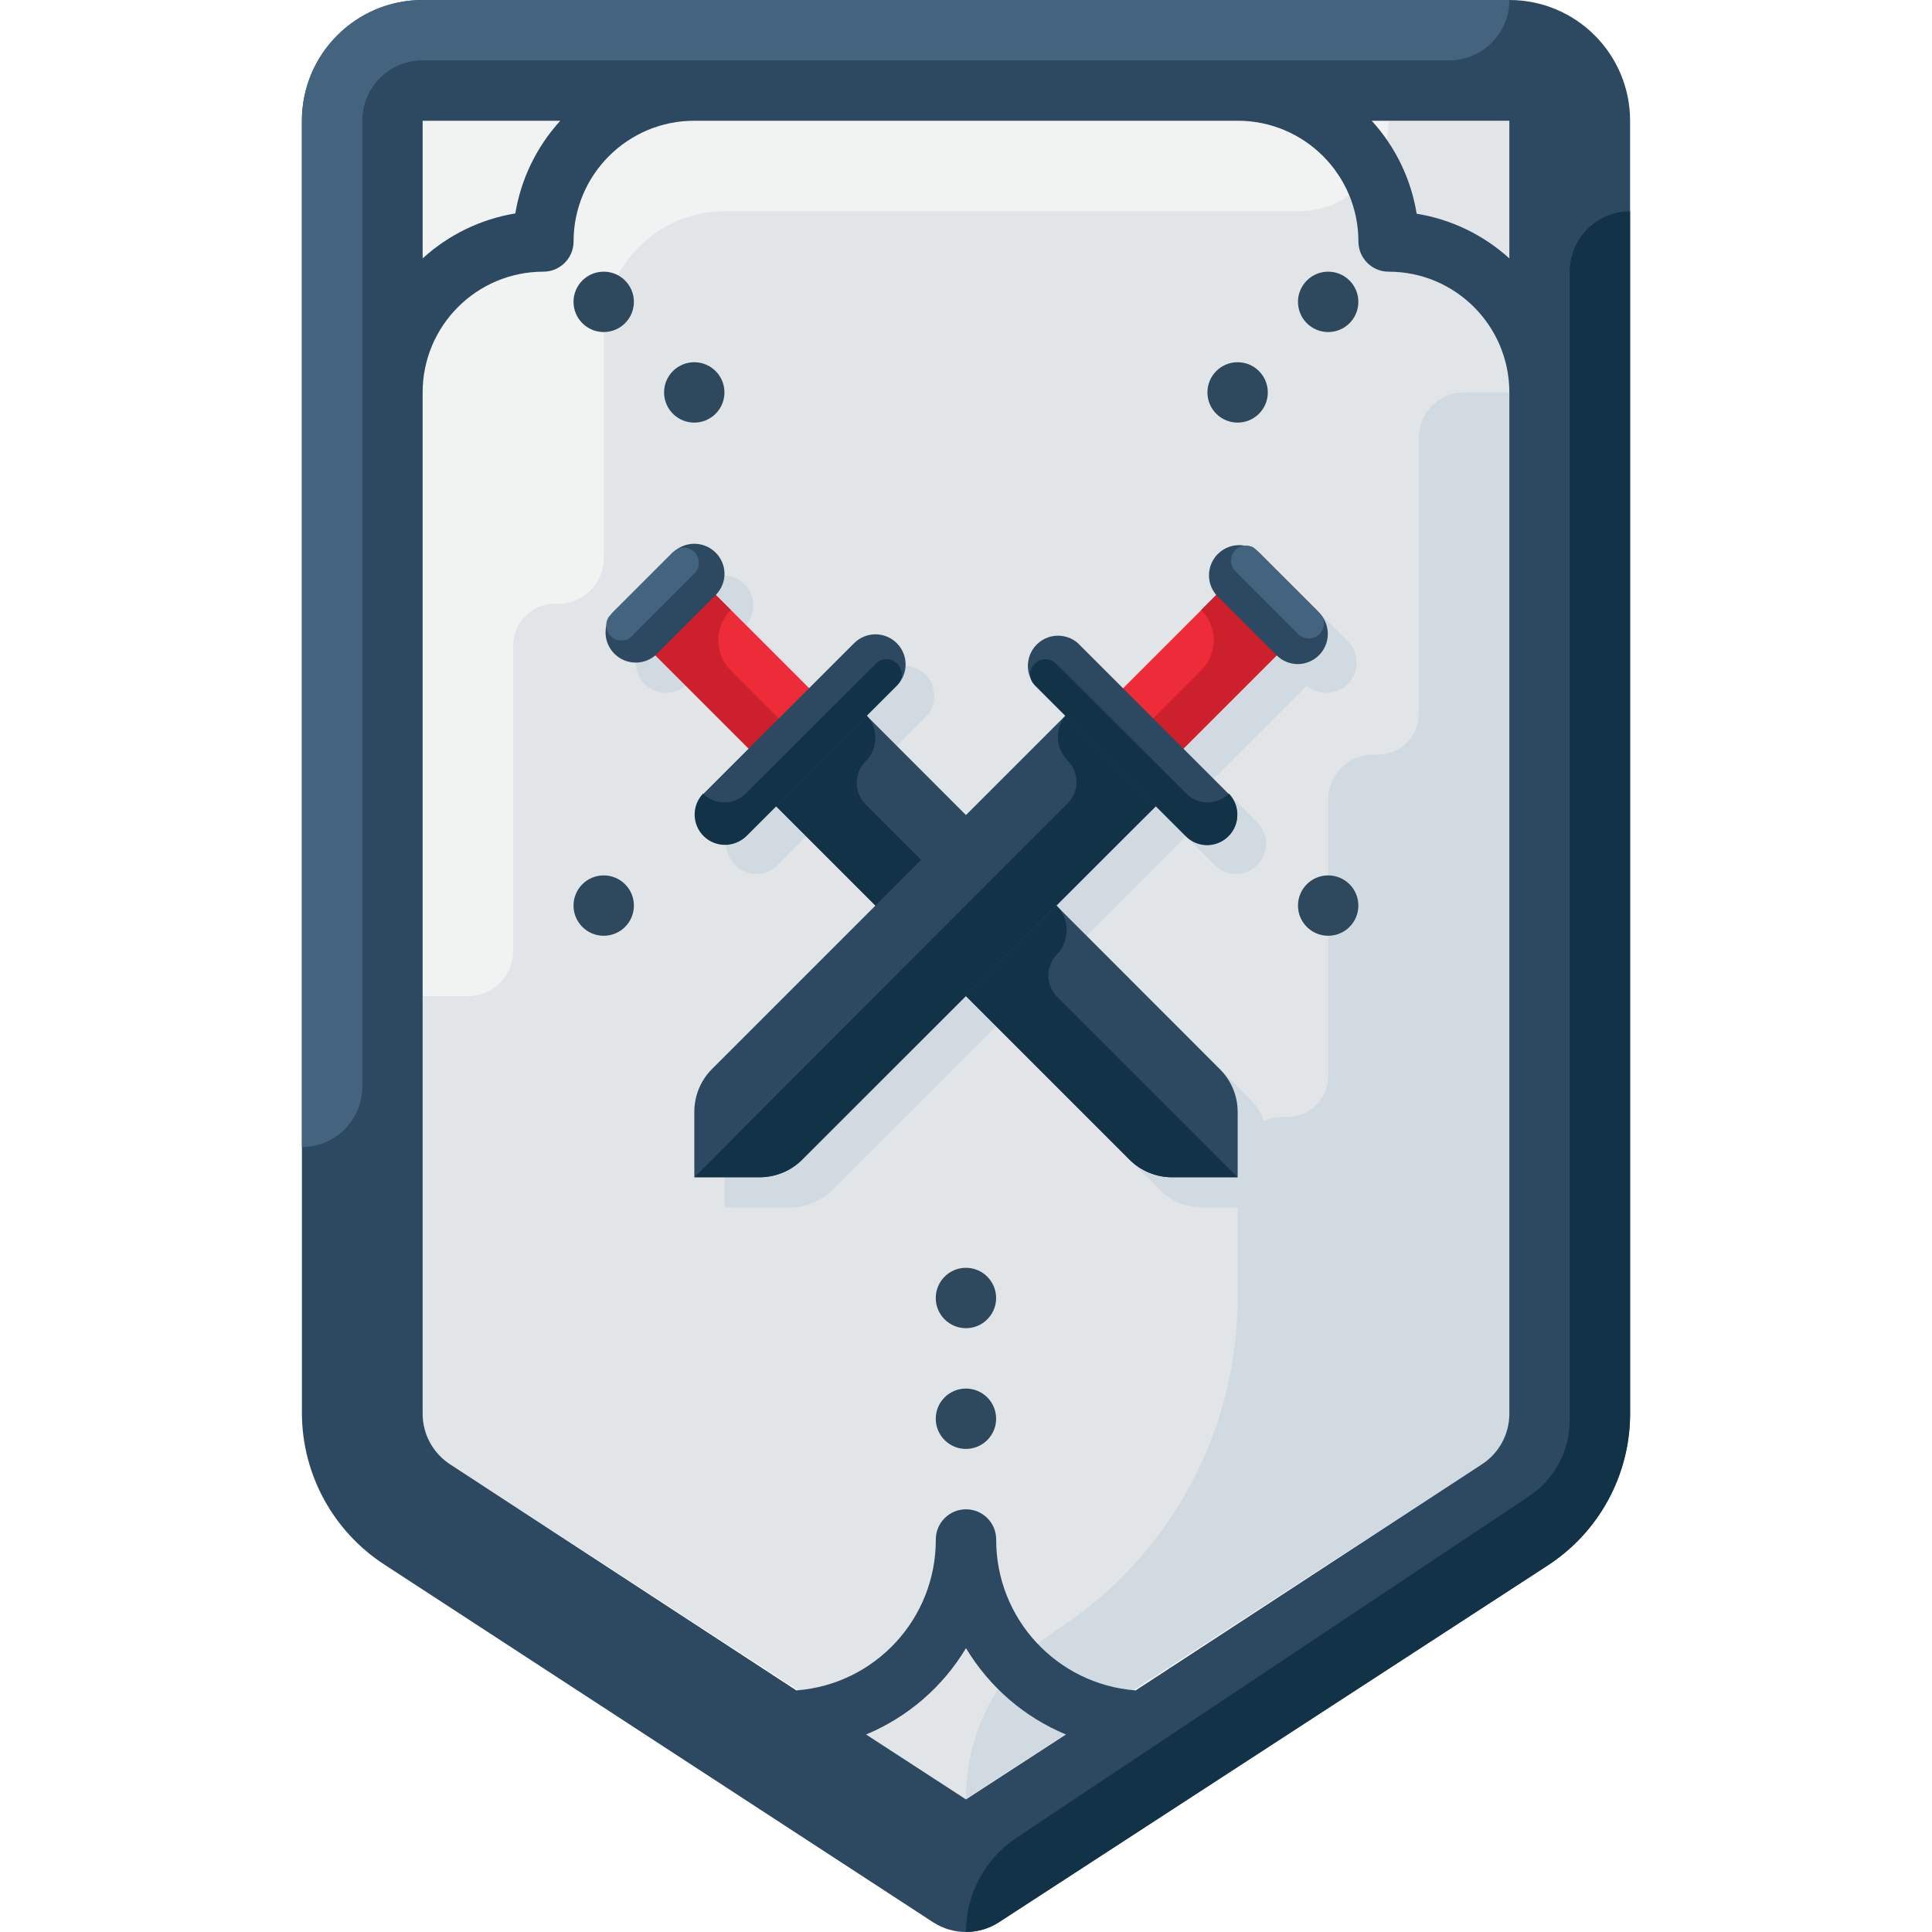
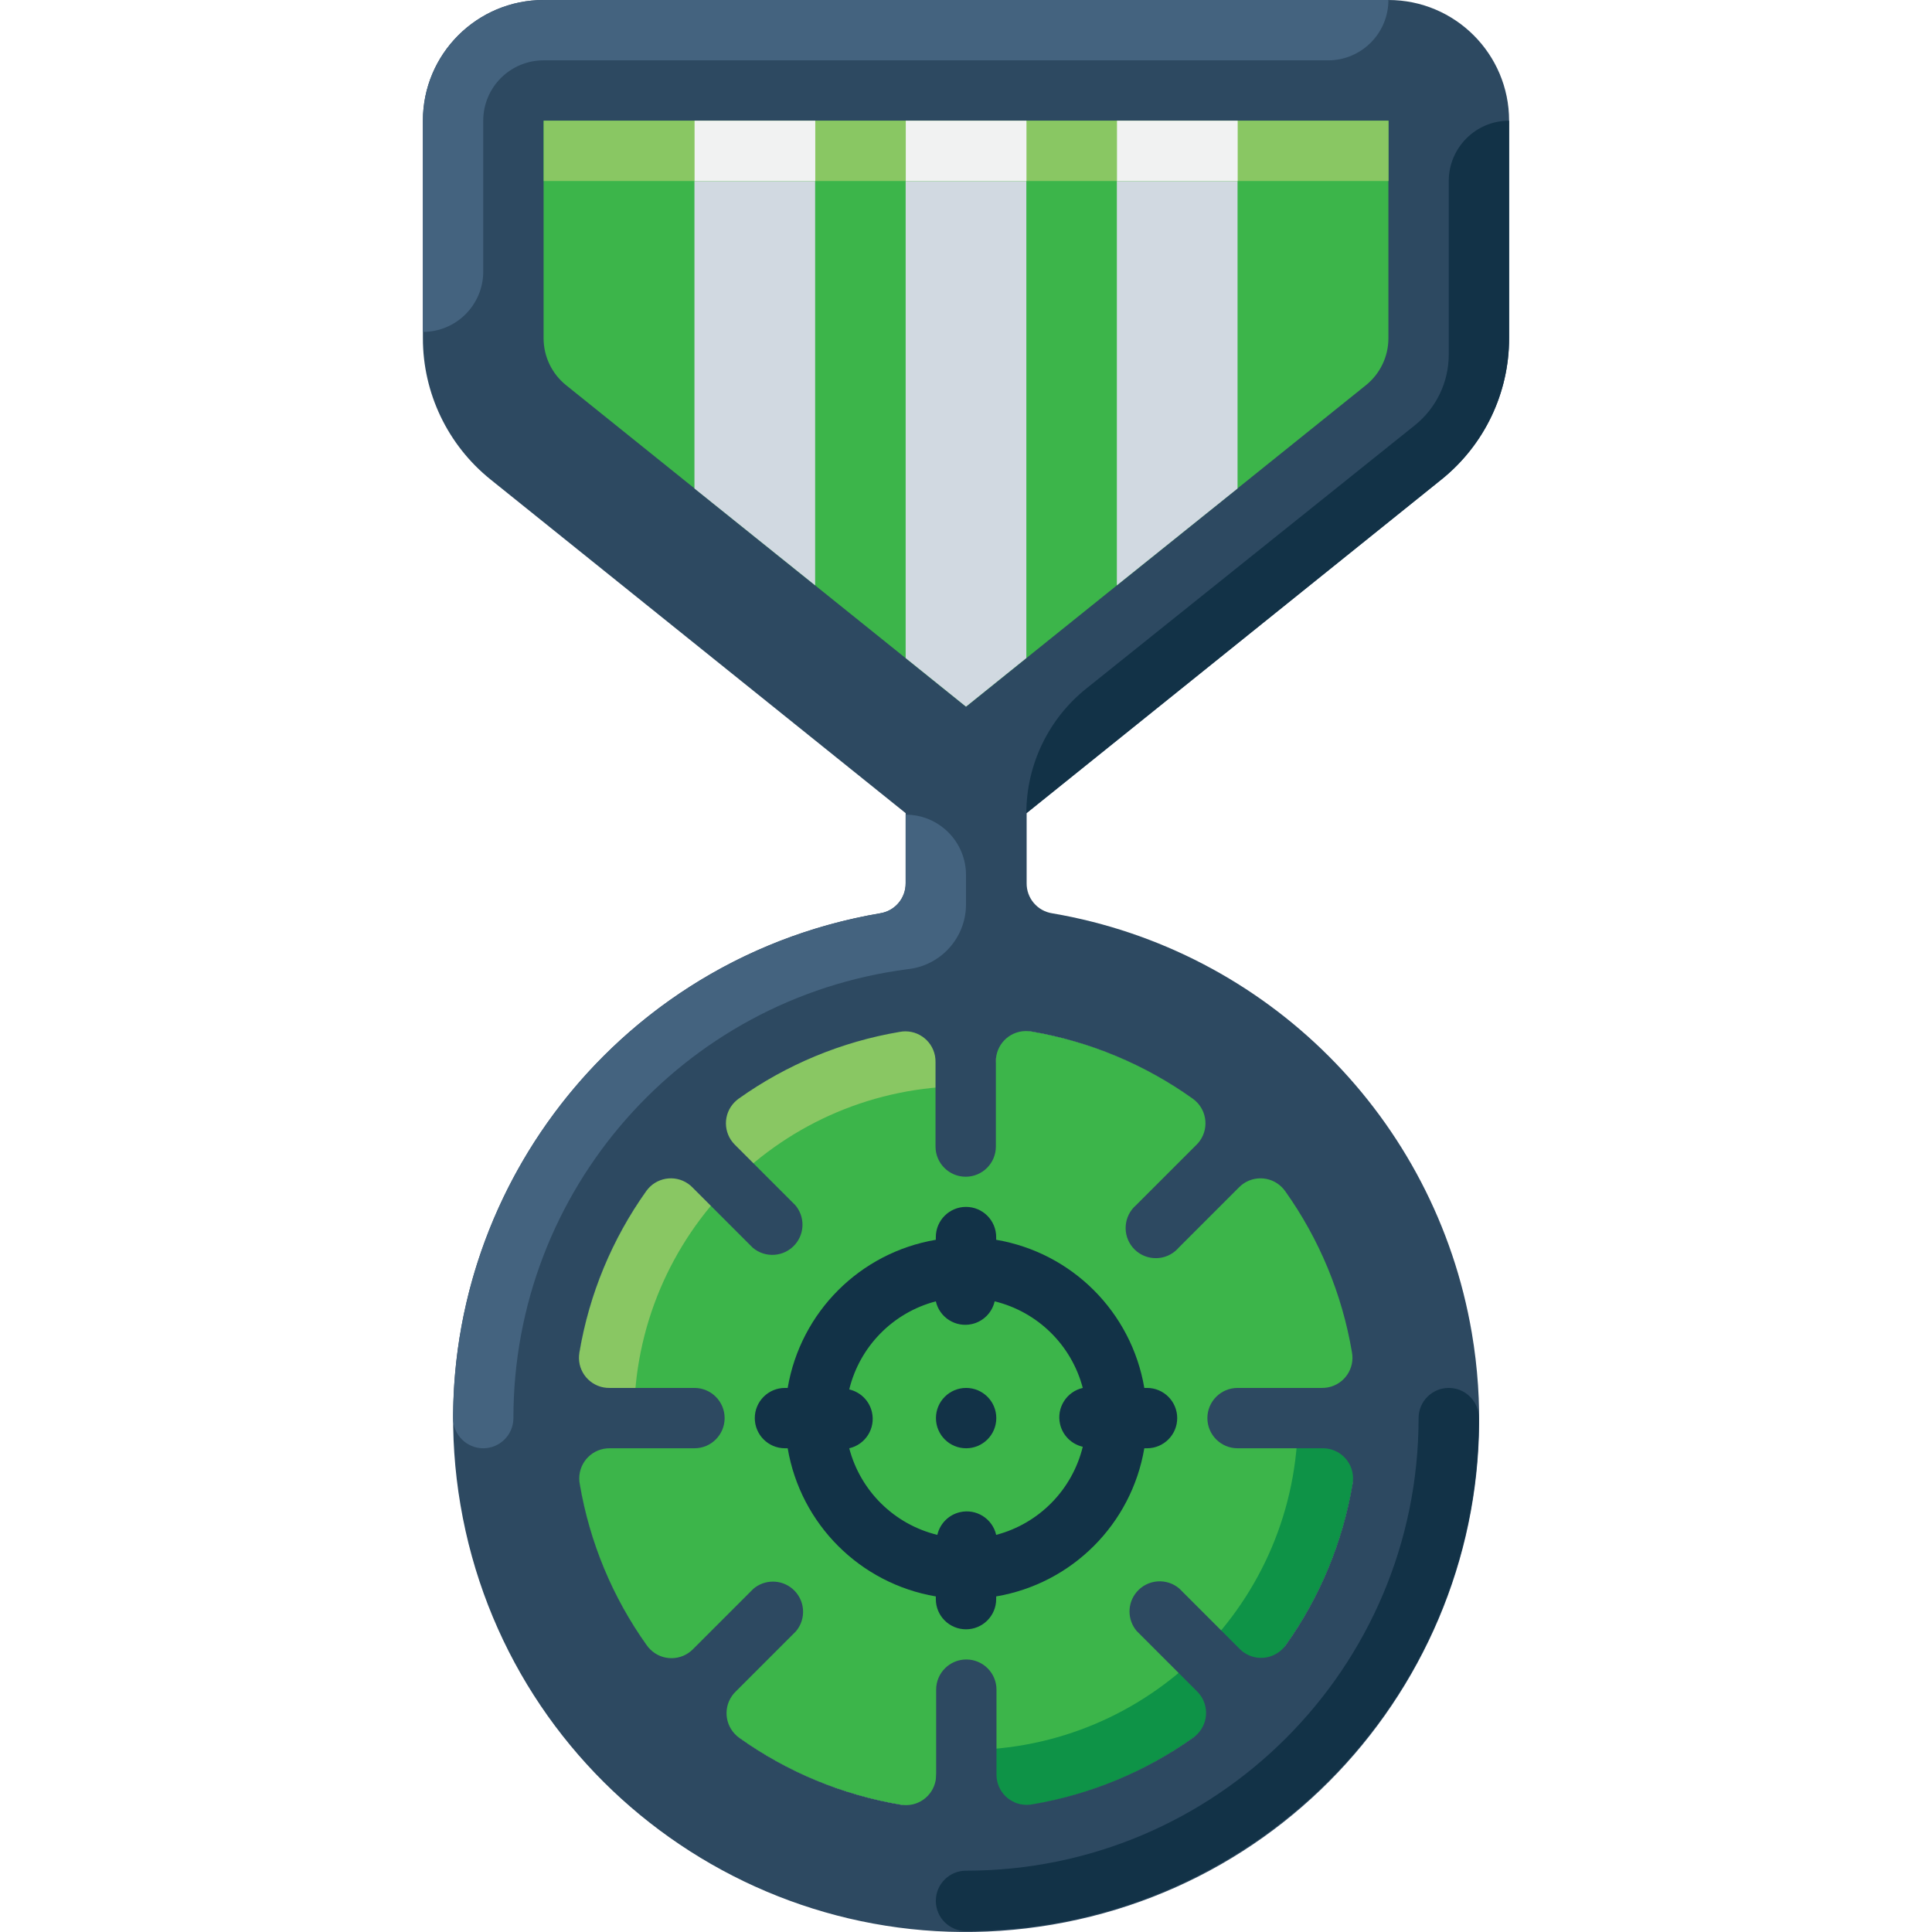
- <svg xmlns="http://www.w3.org/2000/svg" version="1.1" id="Layer_1" x="0px" y="0px" viewBox="0 0 512.002 512.002" style="enable-background:new 0 0 512.002 512.002;" xml:space="preserve">
-   <path style="fill:#E2E5E7;" d="M119.287,388.062c-4.552-2.96-7.288-8.016-7.28-13.439V31.999h287.987v342.624  c0.008,5.424-2.728,10.48-7.28,13.439l-136.714,88.796L119.287,388.062z" />
-   <path style="fill:#D1D9E1;" d="M387.995,103.995c-6.624,0-11.999,5.376-11.999,11.999v73.197c0,5.968-4.832,10.799-10.799,10.799  c-0.024,0-0.056,0-0.08,0h-1.12c-6.584-0.048-11.951,5.256-11.999,11.839c0,0.024,0,0.056,0,0.08v73.277  c0,5.968-4.832,10.799-10.799,10.799c-0.024,0-0.056,0-0.08,0h-1.04c-1.768-0.008-3.52,0.368-5.12,1.12  c-0.784-2.192-2.04-4.184-3.68-5.84L288,247.988l26.319-26.319l8,8c3.352,2.872,8.408,2.48,11.279-0.872  c2.568-2.992,2.568-7.416,0-10.408l-11.999-11.999l24.719-24.719c3.352,2.872,8.408,2.48,11.279-0.872  c2.568-2.992,2.568-7.416,0-10.408l-15.999-15.999c-3.352-2.872-8.408-2.48-11.279,0.872c-2.568,2.992-2.568,7.416,0,10.408  l-24.719,24.719l-11.999-11.999c-3.352-2.872-8.408-2.48-11.279,0.872c-2.568,2.992-2.568,7.416,0,10.408l8,8l-26.319,26.319  l-26.319-26.319l8-8c2.872-3.352,2.48-8.408-0.872-11.279c-2.992-2.568-7.416-2.568-10.408,0l-11.999,11.999l-24.719-24.719  c2.872-3.352,2.48-8.408-0.872-11.279c-2.992-2.568-7.416-2.568-10.408,0l-15.999,15.999c-2.872,3.352-2.48,8.408,0.872,11.279  c2.992,2.568,7.416,2.568,10.408,0l24.719,24.719l-11.999,11.999c-2.872,3.352-2.48,8.408,0.872,11.279  c2.992,2.568,7.416,2.568,10.408,0l8-8l26.319,26.319l-43.278,43.278c-3.024,3.008-4.72,7.096-4.72,11.359v17.359h17.359  c4.24-0.016,8.296-1.712,11.279-4.72l43.358-43.278l43.278,43.278c2.984,3.008,7.04,4.704,11.279,4.72h9.44v23.999  c-0.056,35.566-18.119,68.693-47.998,87.996c-15.015,9.88-24.039,26.663-23.999,44.638l136.714-88.556  c4.168-2.68,6.856-7.144,7.28-12.079l0,0V103.995H387.995z" />
-   <path style="fill:#F1F2F2;" d="M112.008,31.999v231.989h11.999c6.624,0,11.999-5.376,11.999-11.999l0,0v-81.196  c0.16-6.136,5.272-10.983,11.415-10.815c0.144,0,0.288,0.008,0.424,0.016l0,0c6.624,0.088,12.071-5.216,12.159-11.839  c0-0.056,0-0.104,0-0.16V87.996c0-17.671,14.327-31.999,31.998-31.999h151.993c13.255,0,23.999-10.743,23.999-23.999H112.008z" />
-   <path style="fill:#2D4961;" d="M399.994,0H112.008C94.337,0,80.009,14.327,80.009,31.999v342.624  c0.08,16.159,8.288,31.191,21.839,39.998l145.433,94.796c5.304,3.448,12.135,3.448,17.439,0l145.433-94.556  c13.551-8.808,21.759-23.839,21.839-39.998V31.999C431.993,14.327,417.665,0,399.994,0z M399.994,68.477  c-6.872-6.24-15.399-10.352-24.559-11.839c-1.496-9.2-5.64-17.759-11.919-24.639h36.478V68.477z M148.486,31.999  c-6.264,6.864-10.408,15.391-11.919,24.559c-9.168,1.512-17.695,5.656-24.559,11.919V31.999H148.486z M256.001,476.858  l-26.479-17.199c11.047-4.6,20.327-12.623,26.479-22.879c6.152,10.256,15.431,18.279,26.479,22.879L256.001,476.858z   M399.994,374.622c0.008,5.424-2.728,10.48-7.28,13.439l-91.756,59.917c-20.895-1.592-37.022-19.039-36.958-39.998  c0-4.416-3.584-8-8-8s-8,3.584-8,8c0.064,20.959-16.063,38.406-36.958,39.998l-91.756-59.917c-4.552-2.96-7.288-8.016-7.28-13.439  V103.995c0-17.671,14.327-31.998,31.998-31.998c4.416,0,8-3.584,8-8c0-17.671,14.327-31.999,31.999-31.999h143.993  c17.671,0,31.999,14.327,31.999,31.999c0,4.416,3.584,8,8,8c17.671,0,31.999,14.327,31.999,31.998L399.994,374.622L399.994,374.622z  " />
-   <path style="fill:#123247;" d="M410.154,414.861c13.551-8.808,21.759-23.839,21.839-39.998V55.997l0,0  c-8.84,0-15.999,7.16-15.999,15.999v304.466c0,8.04-4.024,15.551-10.719,19.999L269.28,487.097  c-8.304,5.56-13.287,14.887-13.279,24.879l0,0c3.096,0.008,6.12-0.88,8.72-2.56L410.154,414.861z" />
+ <svg xmlns="http://www.w3.org/2000/svg" version="1.1" id="Layer_1" x="0px" y="0px" viewBox="0 0 512.008 512.008" style="enable-background:new 0 0 512.008 512.008;" xml:space="preserve">
+   <path style="fill:#3CB54A;" d="M256.004,479.768c-57.412,0-103.95-46.537-103.95-103.95s46.537-103.95,103.95-103.95  s103.95,46.537,103.95,103.95S313.408,479.768,256.004,479.768z" />
+   <path style="fill:#89C763;" d="M160.05,383.814c-4.414,0-7.996-3.582-7.996-7.996c0-57.412,46.537-103.95,103.95-103.95  c4.414,0,7.996,3.582,7.996,7.996s-3.582,7.996-7.996,7.996c-48.576,0-87.957,39.381-87.957,87.957  C168.047,380.232,164.464,383.814,160.05,383.814z" />
+   <path style="fill:#0E9347;" d="M256.004,479.768c-4.414,0-7.996-3.582-7.996-7.996c0-4.414,3.582-7.996,7.996-7.996  c48.576,0,87.957-39.381,87.957-87.957c0-4.414,3.582-7.996,7.996-7.996s7.996,3.582,7.996,7.996  C359.954,433.23,313.408,479.768,256.004,479.768z" />
+   <path style="fill:#2D4961;" d="M382.023,127.058c11.331-9.116,17.919-22.877,17.911-37.422V31.985  C399.934,14.321,385.613,0,367.95,0H144.058c-17.663,0-31.985,14.321-31.985,31.985v57.652  c-0.008,14.545,6.581,28.306,17.911,37.422l110.027,88.437v18.551c0.048,3.99-2.855,7.396-6.797,7.996  c-74.004,12.61-123.78,82.824-111.178,156.836s82.824,123.78,156.836,111.178c74.012-12.602,123.78-82.824,111.178-156.836  c-9.691-56.9-54.27-101.479-111.178-111.178c-3.942-0.6-6.845-4.006-6.797-7.996v-18.551L382.023,127.058z M316.055,291.139  c3.614,2.535,4.502,7.516,1.967,11.139c-0.272,0.392-0.584,0.76-0.928,1.095l-15.992,15.992c-3.35,2.871-3.742,7.924-0.872,11.275  c2.871,3.35,7.924,3.742,11.275,0.872c0.312-0.272,0.608-0.56,0.872-0.872l15.992-15.992c3.111-3.142,8.172-3.166,11.307-0.056  c0.344,0.336,0.648,0.704,0.928,1.095c9.028,12.69,15.073,27.259,17.671,42.619c0.84,4.334-1.991,8.532-6.333,9.371  c-0.552,0.104-1.111,0.152-1.663,0.144h-22.309c-4.414,0-7.996,3.582-7.996,7.996s3.582,7.996,7.996,7.996h22.469  c4.414-0.08,8.06,3.43,8.14,7.852c0.008,0.56-0.04,1.119-0.144,1.663c-2.599,15.361-8.644,29.93-17.671,42.619  c-2.535,3.614-7.516,4.502-11.139,1.967c-0.392-0.272-0.76-0.584-1.095-0.928l-15.992-15.992c-3.35-2.871-8.404-2.479-11.275,0.872  c-2.567,2.991-2.567,7.412,0,10.403l15.992,15.992c3.142,3.11,3.166,8.172,0.056,11.307c-0.336,0.344-0.704,0.648-1.095,0.928  c-12.69,9.028-27.259,15.073-42.619,17.671c-4.334,0.84-8.532-1.991-9.371-6.333c-0.104-0.552-0.152-1.111-0.144-1.663v-22.389  c0-4.414-3.582-7.996-7.996-7.996s-7.996,3.582-7.996,7.996v22.469c0.08,4.414-3.43,8.06-7.852,8.14  c-0.56,0.008-1.119-0.04-1.663-0.144c-15.361-2.599-29.93-8.644-42.619-17.671c-3.614-2.535-4.502-7.516-1.967-11.139  c0.272-0.392,0.584-0.76,0.928-1.095l15.992-15.992c2.871-3.35,2.479-8.404-0.872-11.275c-2.991-2.567-7.412-2.567-10.403,0  l-15.992,15.992c-3.11,3.142-8.172,3.166-11.307,0.056c-0.344-0.336-0.648-0.704-0.928-1.095  c-9.068-12.706-15.137-27.307-17.751-42.699c-0.84-4.334,1.991-8.532,6.333-9.371c0.552-0.104,1.111-0.152,1.663-0.144h22.389  c4.414,0,7.996-3.582,7.996-7.996s-3.582-7.996-7.996-7.996H161.57c-4.414,0.08-8.06-3.43-8.14-7.852  c-0.008-0.56,0.04-1.119,0.144-1.663c2.599-15.361,8.644-29.93,17.671-42.619c2.535-3.614,7.516-4.502,11.139-1.967  c0.392,0.272,0.76,0.584,1.095,0.928l15.992,15.992c3.35,2.871,8.404,2.479,11.275-0.872c2.567-2.991,2.567-7.412,0-10.403  l-15.992-15.992c-3.142-3.11-3.166-8.172-0.056-11.307c0.336-0.344,0.704-0.648,1.095-0.928  c12.69-9.028,27.259-15.073,42.619-17.671c4.334-0.84,8.532,1.991,9.371,6.333c0.104,0.552,0.152,1.111,0.144,1.663v22.389  c0,4.414,3.582,7.996,7.996,7.996c4.414,0,7.996-3.582,7.996-7.996v-22.469c-0.08-4.414,3.43-8.06,7.852-8.14  c0.56-0.008,1.119,0.04,1.663,0.144C288.796,276.01,303.365,282.079,316.055,291.139z" />
+   <path style="fill:#3CB54A;" d="M150.055,102.111c-3.79-3.031-5.997-7.62-5.997-12.474V31.985H367.95v57.652  c0,4.854-2.207,9.443-5.997,12.474l-105.949,85.159L150.055,102.111z" />
+   <path style="fill:#123247;" d="M256.004,511.752c-4.414,0-7.996-3.582-7.996-7.996s3.582-7.996,7.996-7.996  c66.24,0,119.942-53.702,119.942-119.942c0-4.414,3.582-7.996,7.996-7.996s7.996,3.582,7.996,7.996  C391.938,450.894,331.072,511.752,256.004,511.752L256.004,511.752z" />
+   <path style="fill:#44637F;" d="M240.012,215.895v18.151c0.048,3.99-2.855,7.396-6.797,7.996  c-65.256,11.099-113.033,67.583-113.145,133.775c0,4.414,3.582,7.996,7.996,7.996c4.414,0,7.996-3.582,7.996-7.996  c-0.016-60.315,44.77-111.258,104.589-118.982c8.66-0.968,15.249-8.236,15.353-16.952l0,0v-7.996  C256.004,223.052,248.839,215.895,240.012,215.895z" />
+   <path style="fill:#123247;" d="M383.942,47.977v46.058c-0.016,7.284-3.342,14.169-9.036,18.711l-86.918,69.646  c-10.091,8.028-15.976,20.214-15.992,33.104l0,0l110.027-88.437c11.331-9.116,17.919-22.877,17.911-37.422V31.985  C391.098,31.985,383.942,39.141,383.942,47.977z" />
+   <path style="fill:#44637F;" d="M144.058,0c-17.663,0-31.985,14.321-31.985,31.985v55.973l0,0c8.836,0,15.992-7.157,15.992-15.992  V31.985c0-8.836,7.157-15.992,15.992-15.992h207.899c8.836,0,15.992-7.157,15.992-15.992H144.058z" />
  <g>
-     <circle style="fill:#2E485D;" cx="255.985" cy="375.982" r="8" />
-     <circle style="fill:#2E485D;" cx="159.99" cy="79.996" r="8" />
-     <circle style="fill:#2E485D;" cx="351.981" cy="79.996" r="8" />
+     <polygon style="fill:#D1D9E1;" points="327.969,129.457 327.969,47.977 295.985,47.977 295.985,155.125  " />
+     <polygon style="fill:#D1D9E1;" points="216.023,155.125 216.023,47.977 184.039,47.977 184.039,129.457  " />
+     <polygon style="fill:#D1D9E1;" points="240.012,174.396 256.004,187.269 271.996,174.396 271.996,47.977 240.012,47.977  " />
  </g>
-   <path style="fill:#44637F;" d="M80.009,31.999v271.987l0,0c8.84,0,15.999-7.16,15.999-15.999V31.999  c0-8.84,7.16-15.999,15.999-15.999h271.987c8.84,0,15.999-7.16,15.999-15.999H112.008C94.329,0,80.009,14.327,80.009,31.999z" />
+   <rect x="144.09" y="31.985" style="fill:#89C763;" width="223.892" height="15.992" />
  <g>
-     <circle style="fill:#2E485D;" cx="327.982" cy="103.995" r="8" />
-     <circle style="fill:#2E485D;" cx="351.981" cy="239.989" r="8" />
-     <circle style="fill:#2E485D;" cx="159.99" cy="239.989" r="8" />
-     <circle style="fill:#2E485D;" cx="183.988" cy="103.995" r="8" />
-     <circle style="fill:#2E485D;" cx="255.985" cy="343.984" r="8" />
-   </g>
-   <path style="fill:#2D4961;" d="M200.004,207.99l99.275,99.275c2.984,3.008,7.04,4.704,11.279,4.72h17.439v-17.359  c-0.016-4.24-1.712-8.296-4.72-11.279l-99.275-99.355L200.004,207.99z" />
-   <path style="fill:#123247;" d="M280,263.988c-2.896-3.08-2.896-7.88,0-10.96c3.568-3.616,3.568-9.424,0-13.039l-5.76-5.76  l-11.919,11.919l-32.958-33.038c-3.104-3.12-3.104-8.16,0-11.279l0,0c3.472-3.464,3.472-9.088,0-12.559l0,0l-5.36-5.28  l-11.919,11.919l-12.079,12.079l11.279,11.279l87.996,87.996c2.984,3.008,7.04,4.704,11.279,4.72h17.439L280,263.988z" />
-   <rect x="168.552" y="166.633" transform="matrix(-0.7071 -0.7071 0.7071 -0.7071 205.3315 440.9549)" style="fill:#EE2C39;" width="50.877" height="22.639" />
-   <path style="fill:#2D4961;" d="M288,183.991l-99.275,99.275c-3.024,3.008-4.72,7.096-4.72,11.359v17.359h17.359  c4.24-0.016,8.296-1.712,11.279-4.72l99.355-99.275L288,183.991z" />
-   <path style="fill:#123247;" d="M299.919,195.911L288,183.991l-5.04,5.04c-3.472,3.464-3.472,9.088,0,12.559l0,0l0,0  c3.104,3.12,3.104,8.16,0,11.279l-98.955,99.115h17.359c4.24-0.016,8.296-1.712,11.279-4.72l87.996-87.996l11.359-11.279  L299.919,195.911z" />
-   <rect x="292.594" y="166.679" transform="matrix(0.7071 -0.7071 0.7071 0.7071 -32.7141 277.0172)" style="fill:#EE2C39;" width="50.877" height="22.639" />
-   <g>
-     <path style="fill:#CC202C;" d="M335.997,159.993l-8-8l-9.68,9.68l0,0c4.416,4.392,4.44,11.535,0.048,15.951   c-0.016,0.016-0.032,0.032-0.048,0.048l-18.319,18.319l8,8l27.999-27.999l8-8L335.997,159.993z" />
-     <path style="fill:#CC202C;" d="M176.005,159.993l8-8l9.68,9.68l0,0c-4.416,4.392-4.44,11.535-0.048,15.951   c0.016,0.016,0.032,0.032,0.048,0.048l18.319,18.319l-8,8l-27.999-27.999l-8-8L176.005,159.993z" />
+     <rect x="184.071" y="31.985" style="fill:#F1F2F2;" width="31.985" height="15.992" />
+     <rect x="240.044" y="31.985" style="fill:#F1F2F2;" width="31.985" height="15.992" />
+     <rect x="296.017" y="31.985" style="fill:#F1F2F2;" width="31.985" height="15.992" />
  </g>
  <g>
-     <path style="fill:#2D4961;" d="M240.002,175.992c0.016,2.128-0.824,4.168-2.32,5.68l-39.998,39.998   c-3.352,2.872-8.408,2.48-11.279-0.872c-2.568-2.992-2.568-7.416,0-10.408l39.998-39.998c3.152-3.096,8.216-3.04,11.311,0.112   C239.154,171.968,239.97,173.936,240.002,175.992z" />
-     <path style="fill:#2D4961;" d="M192.004,151.993c0.016,2.128-0.824,4.168-2.32,5.68l-15.999,15.999   c-3.352,2.872-8.408,2.48-11.279-0.872c-2.568-2.992-2.568-7.416,0-10.408l15.999-15.999c3.152-3.096,8.216-3.04,11.311,0.112   C191.156,147.969,191.972,149.937,192.004,151.993z" />
+     <circle style="fill:#123247;" cx="256.036" cy="375.818" r="7.996" />
+     <path style="fill:#123247;" d="M303.981,367.822h-0.72c-3.414-20.102-19.159-35.847-39.261-39.261v-0.72   c0-4.414-3.582-7.996-7.996-7.996c-4.414,0-7.996,3.582-7.996,7.996v0.72c-20.102,3.414-35.847,19.159-39.261,39.261h-0.72   c-4.414,0-7.996,3.582-7.996,7.996s3.582,7.996,7.996,7.996h0.72c3.414,20.102,19.159,35.847,39.261,39.261v0.72   c0,4.414,3.582,7.996,7.996,7.996c4.414,0,7.996-3.582,7.996-7.996v-0.72c20.102-3.414,35.847-19.159,39.261-39.261h0.72   c4.414,0,7.996-3.582,7.996-7.996S308.395,367.822,303.981,367.822z M264,406.763c-0.984-4.302-5.269-7.005-9.571-6.021   c-2.999,0.68-5.333,3.023-6.021,6.021c-11.402-2.783-20.366-11.594-23.349-22.949c4.302-0.984,7.005-5.269,6.021-9.571   c-0.68-2.999-3.023-5.333-6.021-6.021c2.783-11.402,11.594-20.366,22.949-23.349c0.984,4.302,5.269,7.005,9.571,6.021   c2.999-0.68,5.333-3.023,6.021-6.021c11.402,2.783,20.366,11.594,23.349,22.949c-4.302,0.984-7.005,5.269-6.021,9.571   c0.68,2.999,3.023,5.333,6.021,6.021C284.158,394.817,275.355,403.78,264,406.763z" />
  </g>
-   <path style="fill:#123247;" d="M186.324,210.31L186.324,210.31c3.12,3.104,8.16,3.104,11.279,0l34.398-34.318  c1.504-1.632,4.048-1.744,5.68-0.24c1.632,1.504,1.744,4.048,0.24,5.68l0,0l0,0l-39.998,39.998c-3.072,3.2-8.16,3.312-11.359,0.24  C183.356,218.598,183.252,213.51,186.324,210.31L186.324,210.31z" />
-   <path style="fill:#44637F;" d="M178.325,146.313l-15.999,15.999l-0.96,1.12c-1.256,1.832-0.792,4.344,1.04,5.6  c1.832,1.256,4.344,0.792,5.6-1.04l15.999-15.999c1.576-1.544,1.6-4.08,0.056-5.656c-1.28-1.304-3.272-1.576-4.856-0.664  L178.325,146.313z" />
-   <path style="fill:#2D4961;" d="M343.997,175.992c-2.128,0.016-4.168-0.824-5.68-2.32l-15.999-15.999  c-2.872-3.352-2.48-8.408,0.872-11.279c2.992-2.568,7.416-2.568,10.408,0l15.999,15.999c3.096,3.152,3.04,8.216-0.112,11.311  C348.013,175.144,346.045,175.96,343.997,175.992z" />
-   <path style="fill:#44637F;" d="M349.357,162.072l-15.999-15.999l-1.12-0.96c-1.912-1.104-4.36-0.448-5.464,1.464  c-0.912,1.576-0.64,3.576,0.664,4.856l16.559,16.559c1.544,1.576,4.08,1.6,5.656,0.056c1.304-1.28,1.576-3.272,0.664-4.856  L349.357,162.072z" />
-   <path style="fill:#2D4961;" d="M319.998,223.99c-2.128,0.016-4.168-0.824-5.68-2.32l-39.998-39.998  c-2.872-3.352-2.48-8.408,0.872-11.279c2.992-2.568,7.416-2.568,10.408,0l39.998,39.998c3.096,3.152,3.04,8.216-0.112,11.311  C324.014,223.142,322.046,223.958,319.998,223.99z" />
-   <path style="fill:#123247;" d="M325.678,210.31L325.678,210.31c-3.12,3.104-8.16,3.104-11.279,0L280,175.992  c-1.504-1.632-4.048-1.744-5.68-0.24c-1.632,1.504-1.744,4.048-0.24,5.68l0,0l0,0l39.998,39.998c3.072,3.2,8.16,3.312,11.359,0.24  C328.638,218.598,328.742,213.51,325.678,210.31L325.678,210.31z" />
  <g>
</g>
  <g>
</g>
  <g>
</g>
  <g>
</g>
  <g>
</g>
  <g>
</g>
  <g>
</g>
  <g>
</g>
  <g>
</g>
  <g>
</g>
  <g>
</g>
  <g>
</g>
  <g>
</g>
  <g>
</g>
  <g>
</g>
</svg>
